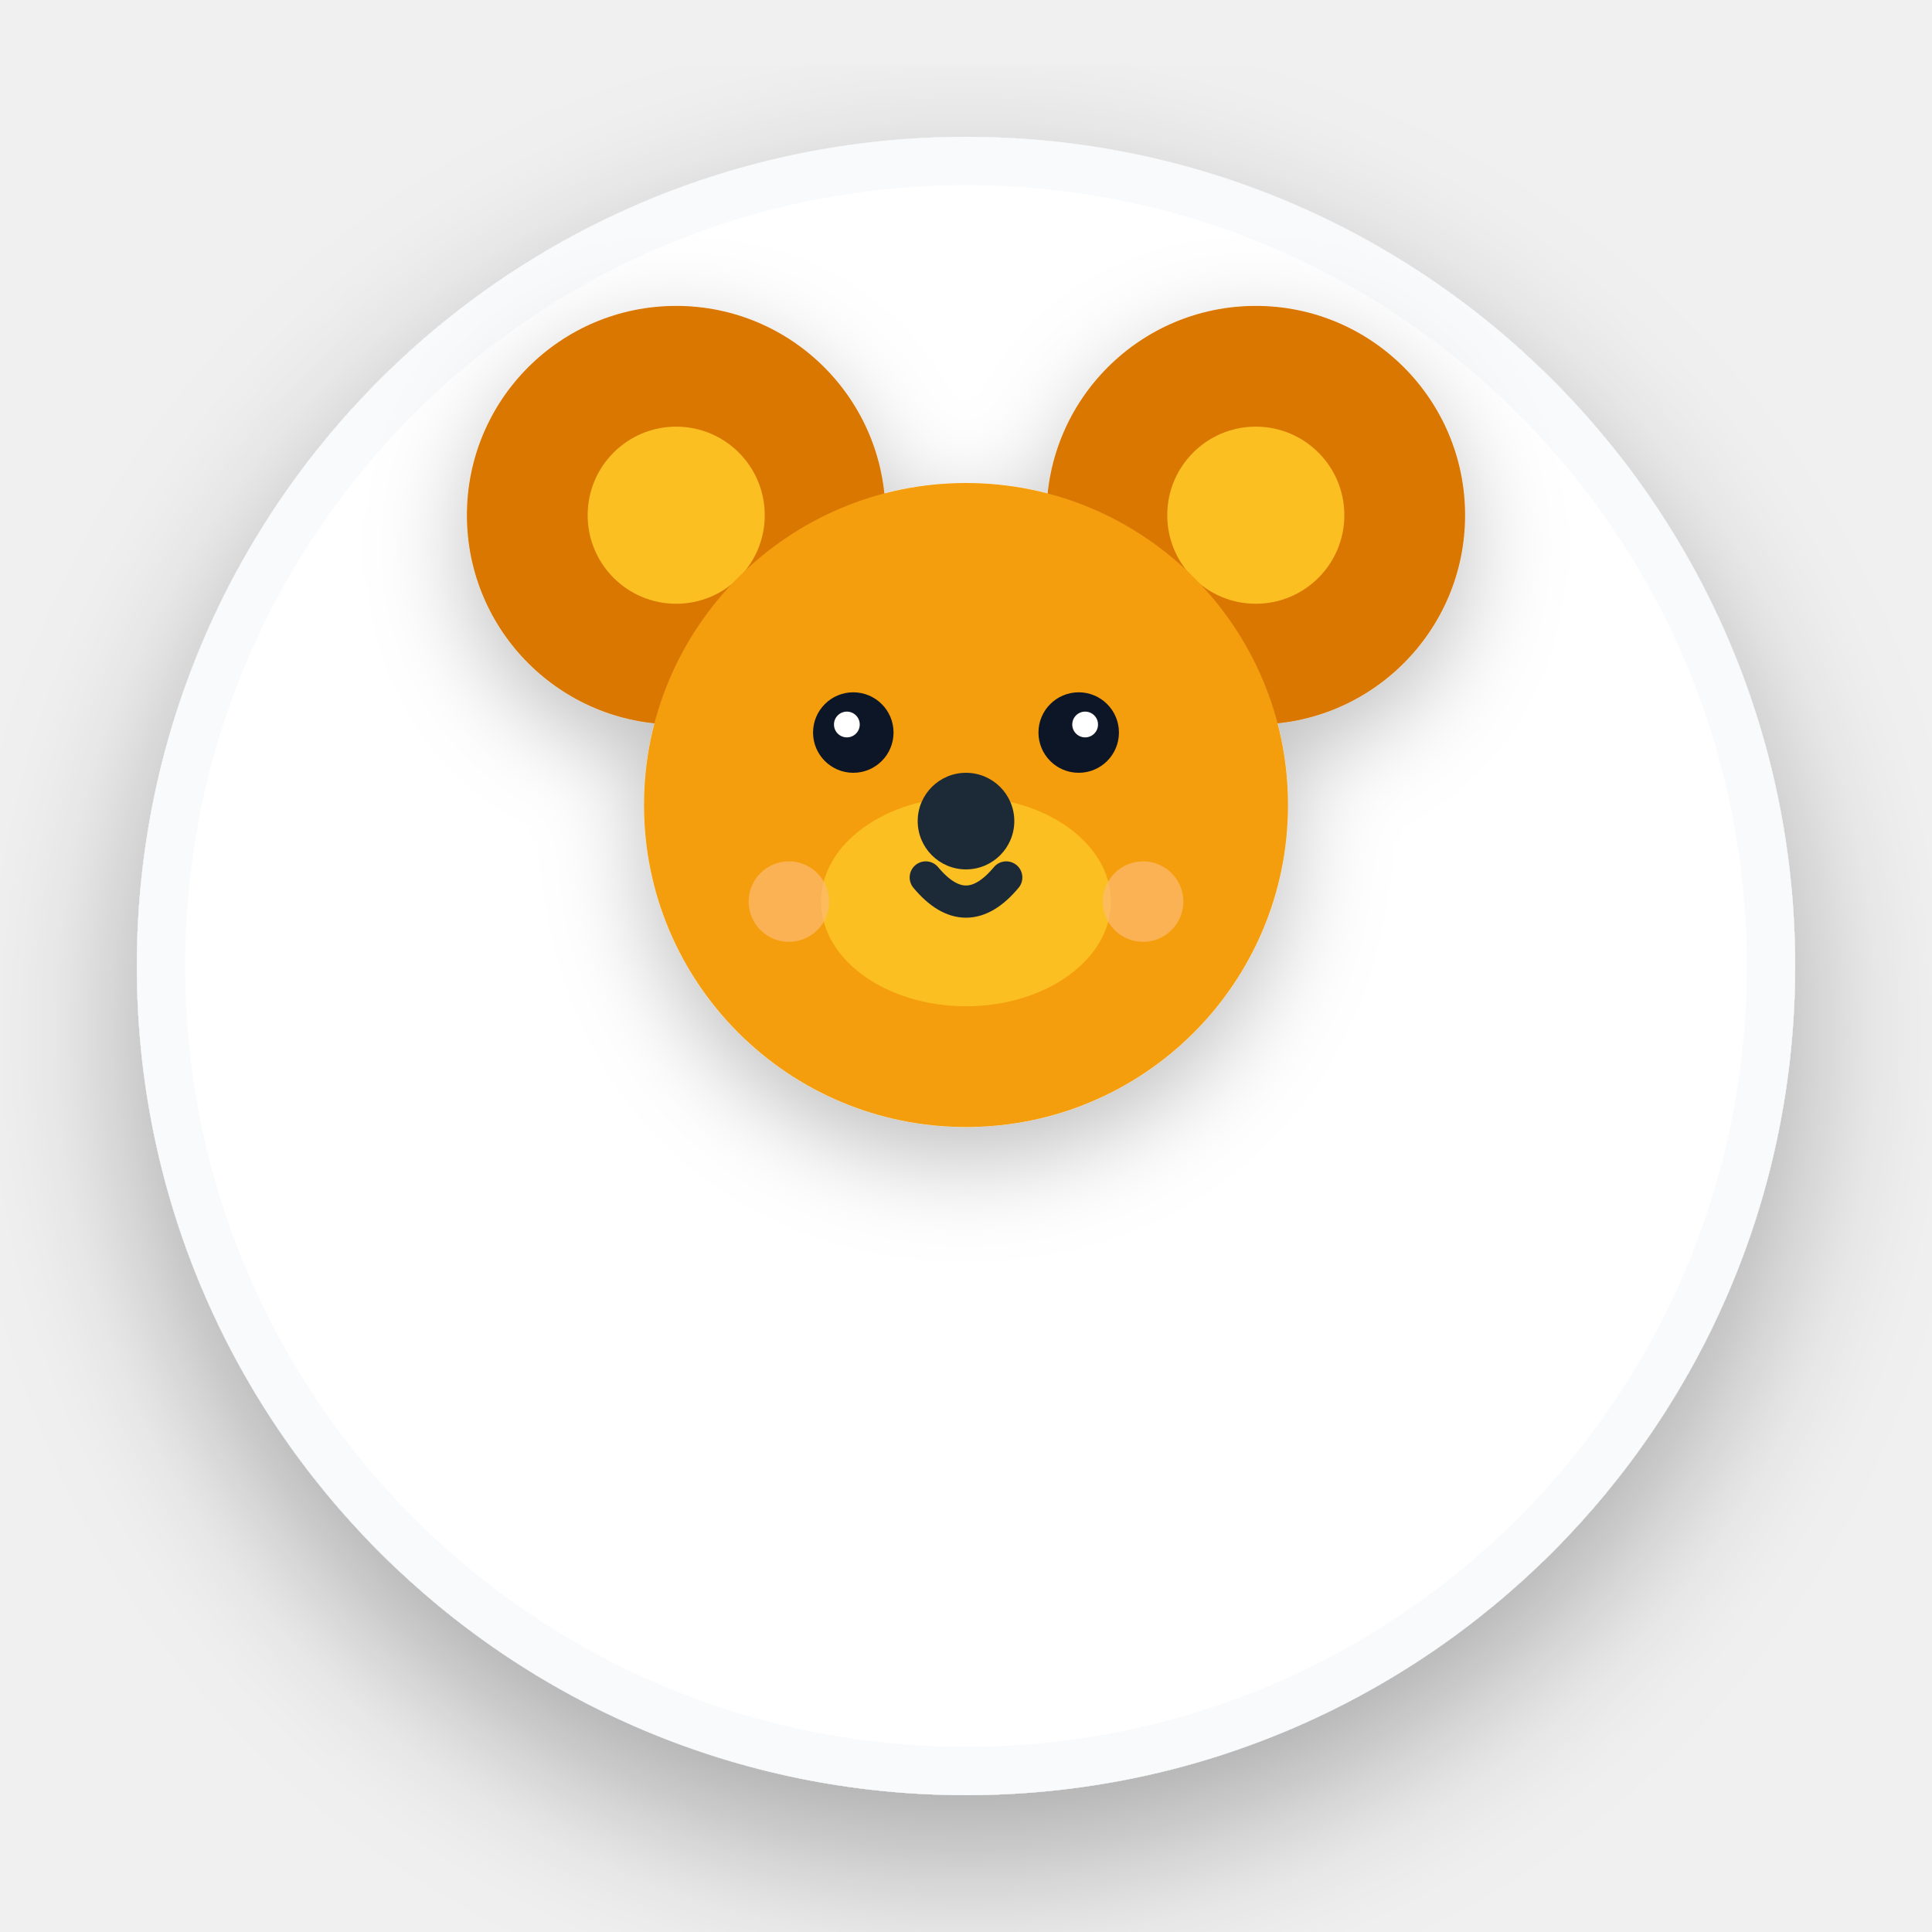
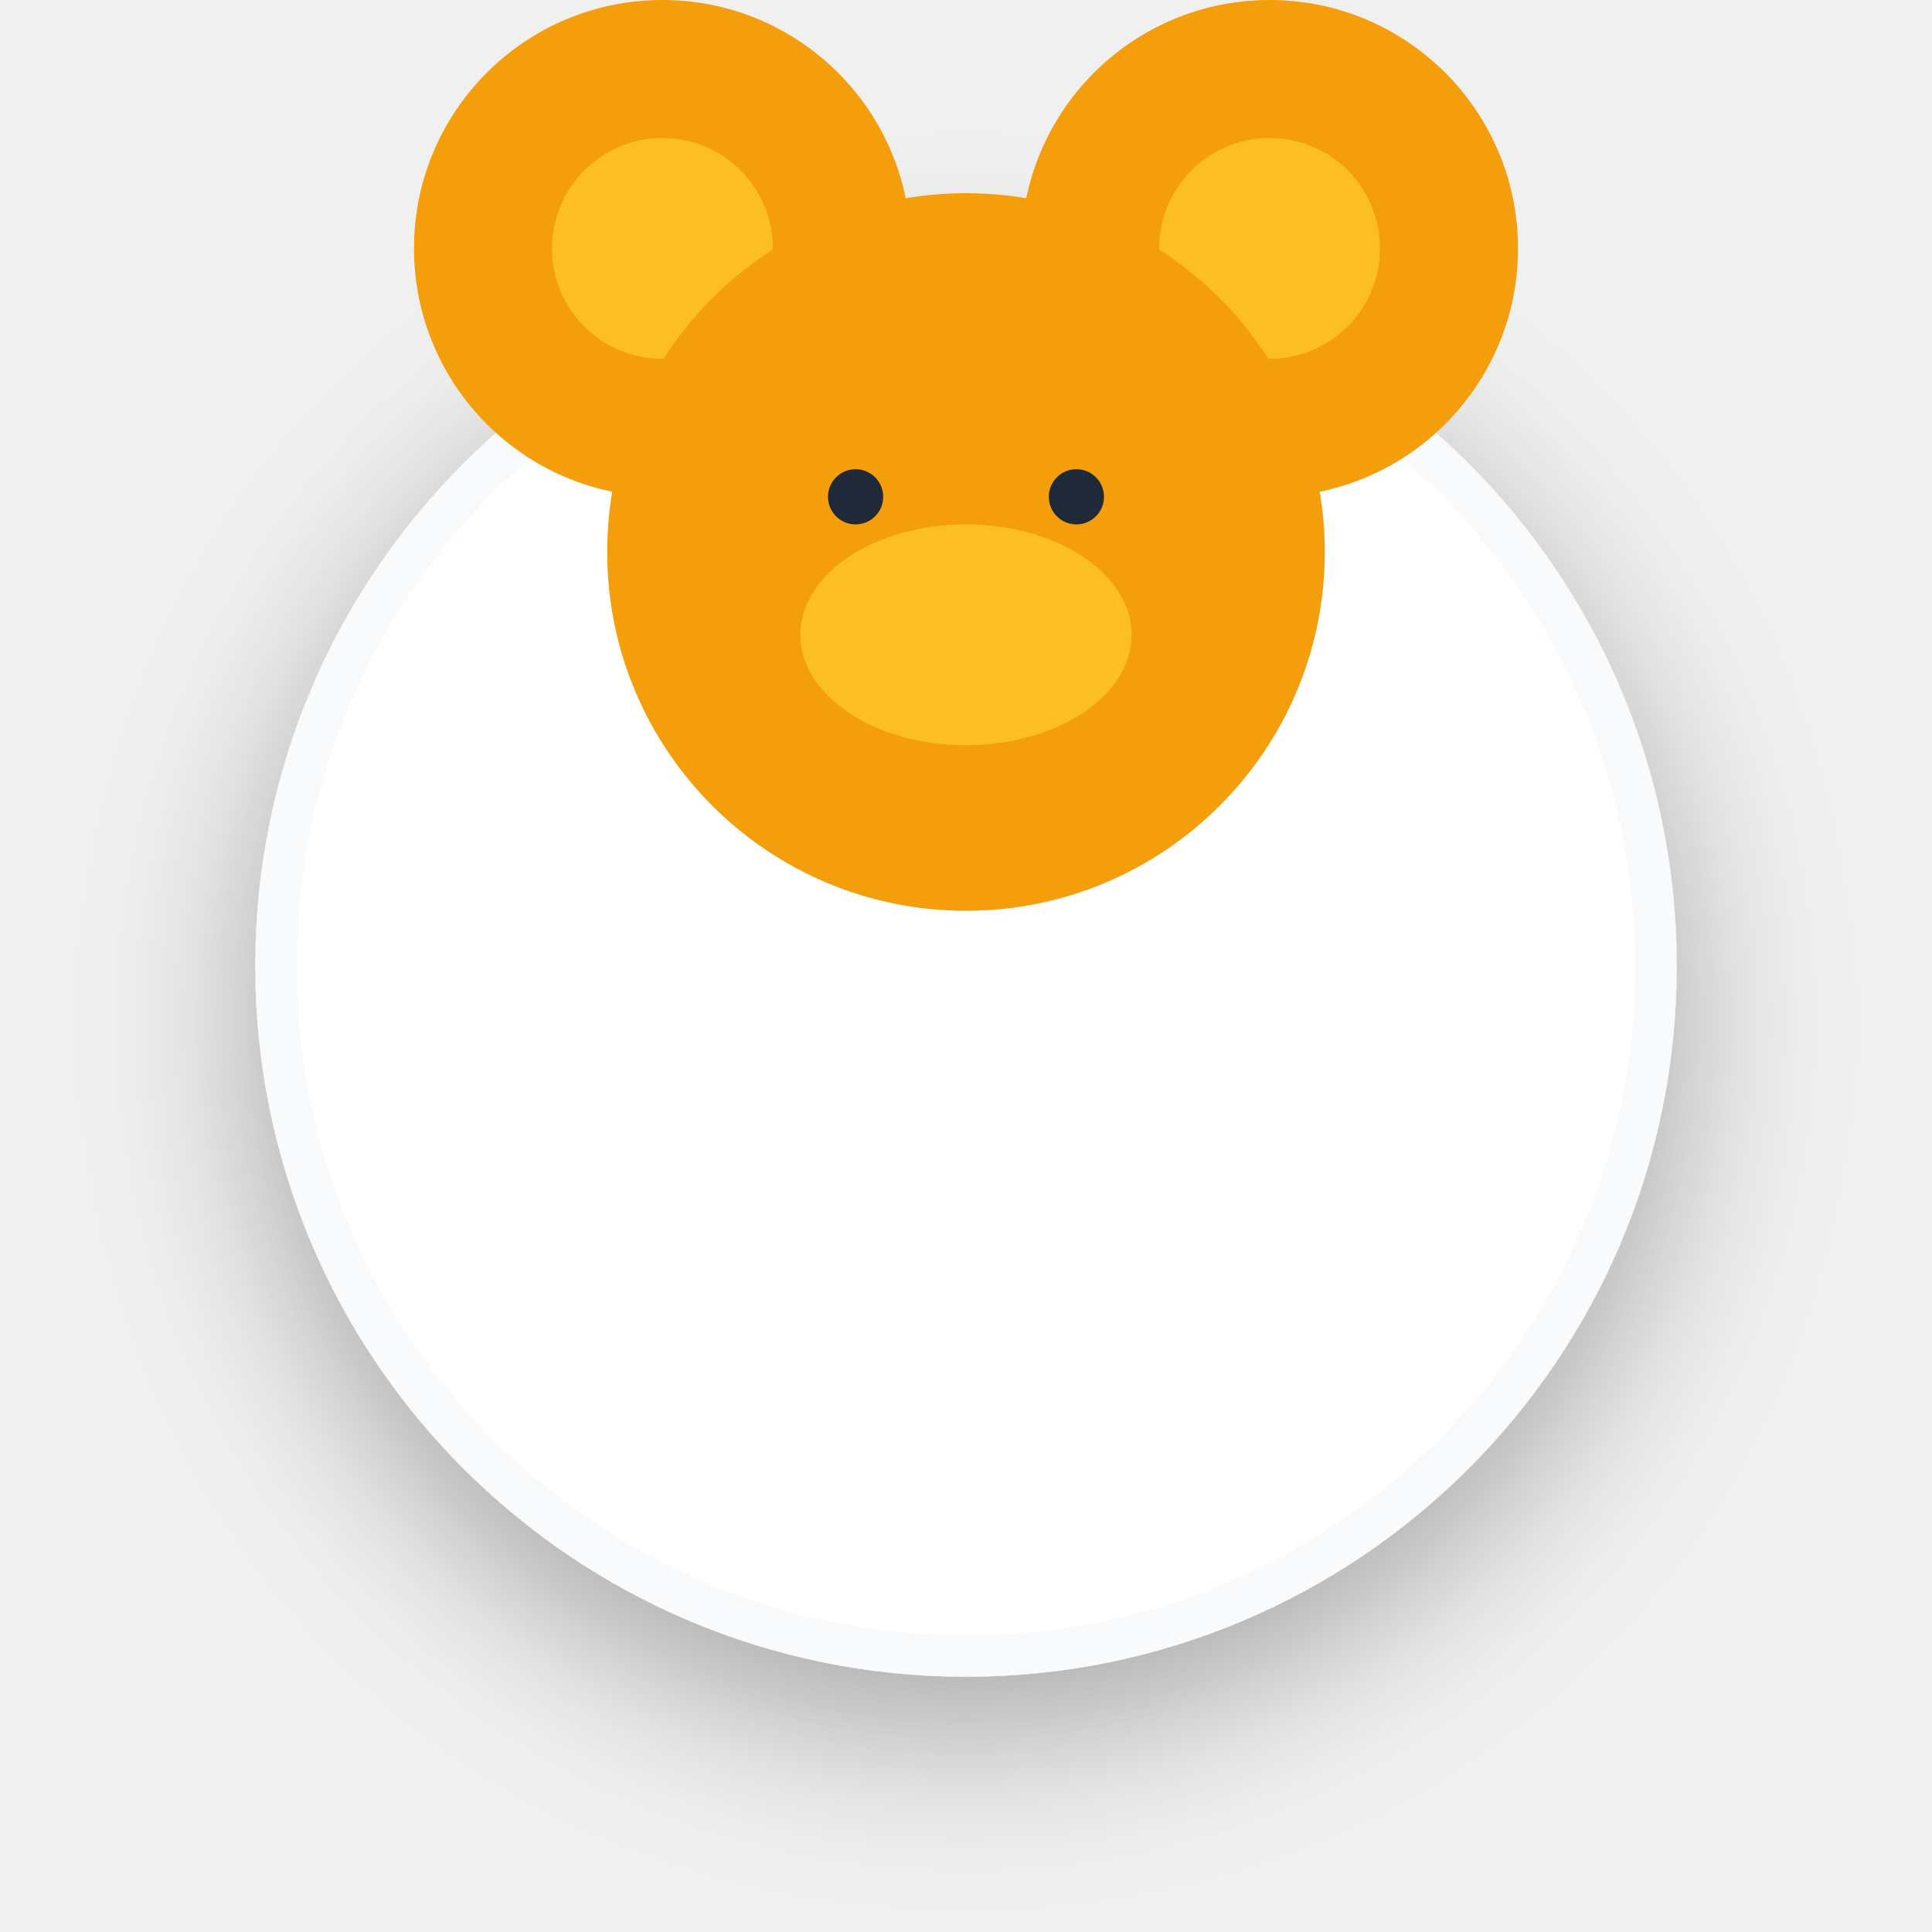
- <svg xmlns="http://www.w3.org/2000/svg" viewBox="0 0 120 120" width="120" height="120" role="img" aria-label="Elona's Toys logo">
+ <svg xmlns="http://www.w3.org/2000/svg" viewBox="0 0 140 140" width="140" height="140" role="img" aria-label="Elona's Toys logo">
  <defs>
    <filter id="badge-shadow" x="-20%" y="-20%" width="140%" height="140%">
-       <feDropShadow dx="0" dy="4" stdDeviation="5" flood-color="#000" flood-opacity="0.30" />
-     </filter>
-     <filter id="bear-shadow" x="-25%" y="-25%" width="150%" height="150%">
-       <feDropShadow dx="0" dy="2" stdDeviation="3" flood-color="#000" flood-opacity="0.25" />
+       <feDropShadow dx="0" dy="4" stdDeviation="6" flood-color="#000" flood-opacity="0.30" />
    </filter>
  </defs>
-   <circle cx="60" cy="60" r="50" fill="#ffffff" stroke="#f8fafc" stroke-width="3" filter="url(#badge-shadow)" />
-   <g transform="translate(60, 48)" filter="url(#bear-shadow)">
-     <circle cx="-18" cy="-16" r="13" fill="#d97706" />
-     <circle cx="18" cy="-16" r="13" fill="#d97706" />
-     <circle cx="-18" cy="-16" r="5.5" fill="#fbbf24" />
-     <circle cx="18" cy="-16" r="5.5" fill="#fbbf24" />
-     <circle cx="0" cy="2" r="20" fill="#f59e0b" />
-     <ellipse cx="0" cy="8" rx="9" ry="6.5" fill="#fbbf24" />
-     <circle cx="0" cy="3" r="3" fill="#1f2937" />
-     <path d="M-2.5 6.5 Q0 9.5 2.5 6.5" fill="none" stroke="#1f2937" stroke-width="2" stroke-linecap="round" />
-     <circle cx="-7" cy="-2.5" r="2.5" fill="#111827" />
-     <circle cx="7" cy="-2.5" r="2.5" fill="#111827" />
-     <circle cx="-7.4" cy="-3" r="0.8" fill="#ffffff" />
-     <circle cx="7.4" cy="-3" r="0.8" fill="#ffffff" />
-     <circle cx="-11" cy="8" r="2.5" fill="#fdba74" opacity="0.7" />
-     <circle cx="11" cy="8" r="2.5" fill="#fdba74" opacity="0.7" />
+   <circle cx="70" cy="70" r="50" fill="#ffffff" stroke="#f8fafc" stroke-width="3" filter="url(#badge-shadow)" />
+   <g transform="translate(70, 40)">
+     <circle cx="-22" cy="-22" r="18" fill="#f59e0b" />
+     <circle cx="22" cy="-22" r="18" fill="#f59e0b" />
+     <circle cx="-22" cy="-22" r="8" fill="#fbbf24" />
+     <circle cx="22" cy="-22" r="8" fill="#fbbf24" />
+     <circle cx="0" cy="0" r="26" fill="#f59e0b" />
+     <ellipse cx="0" cy="6" rx="12" ry="8" fill="#fbbf24" />
+     <circle cx="-8" cy="-4" r="2" fill="#1f2937" />
+     <circle cx="8" cy="-4" r="2" fill="#1f2937" />
  </g>
</svg>
